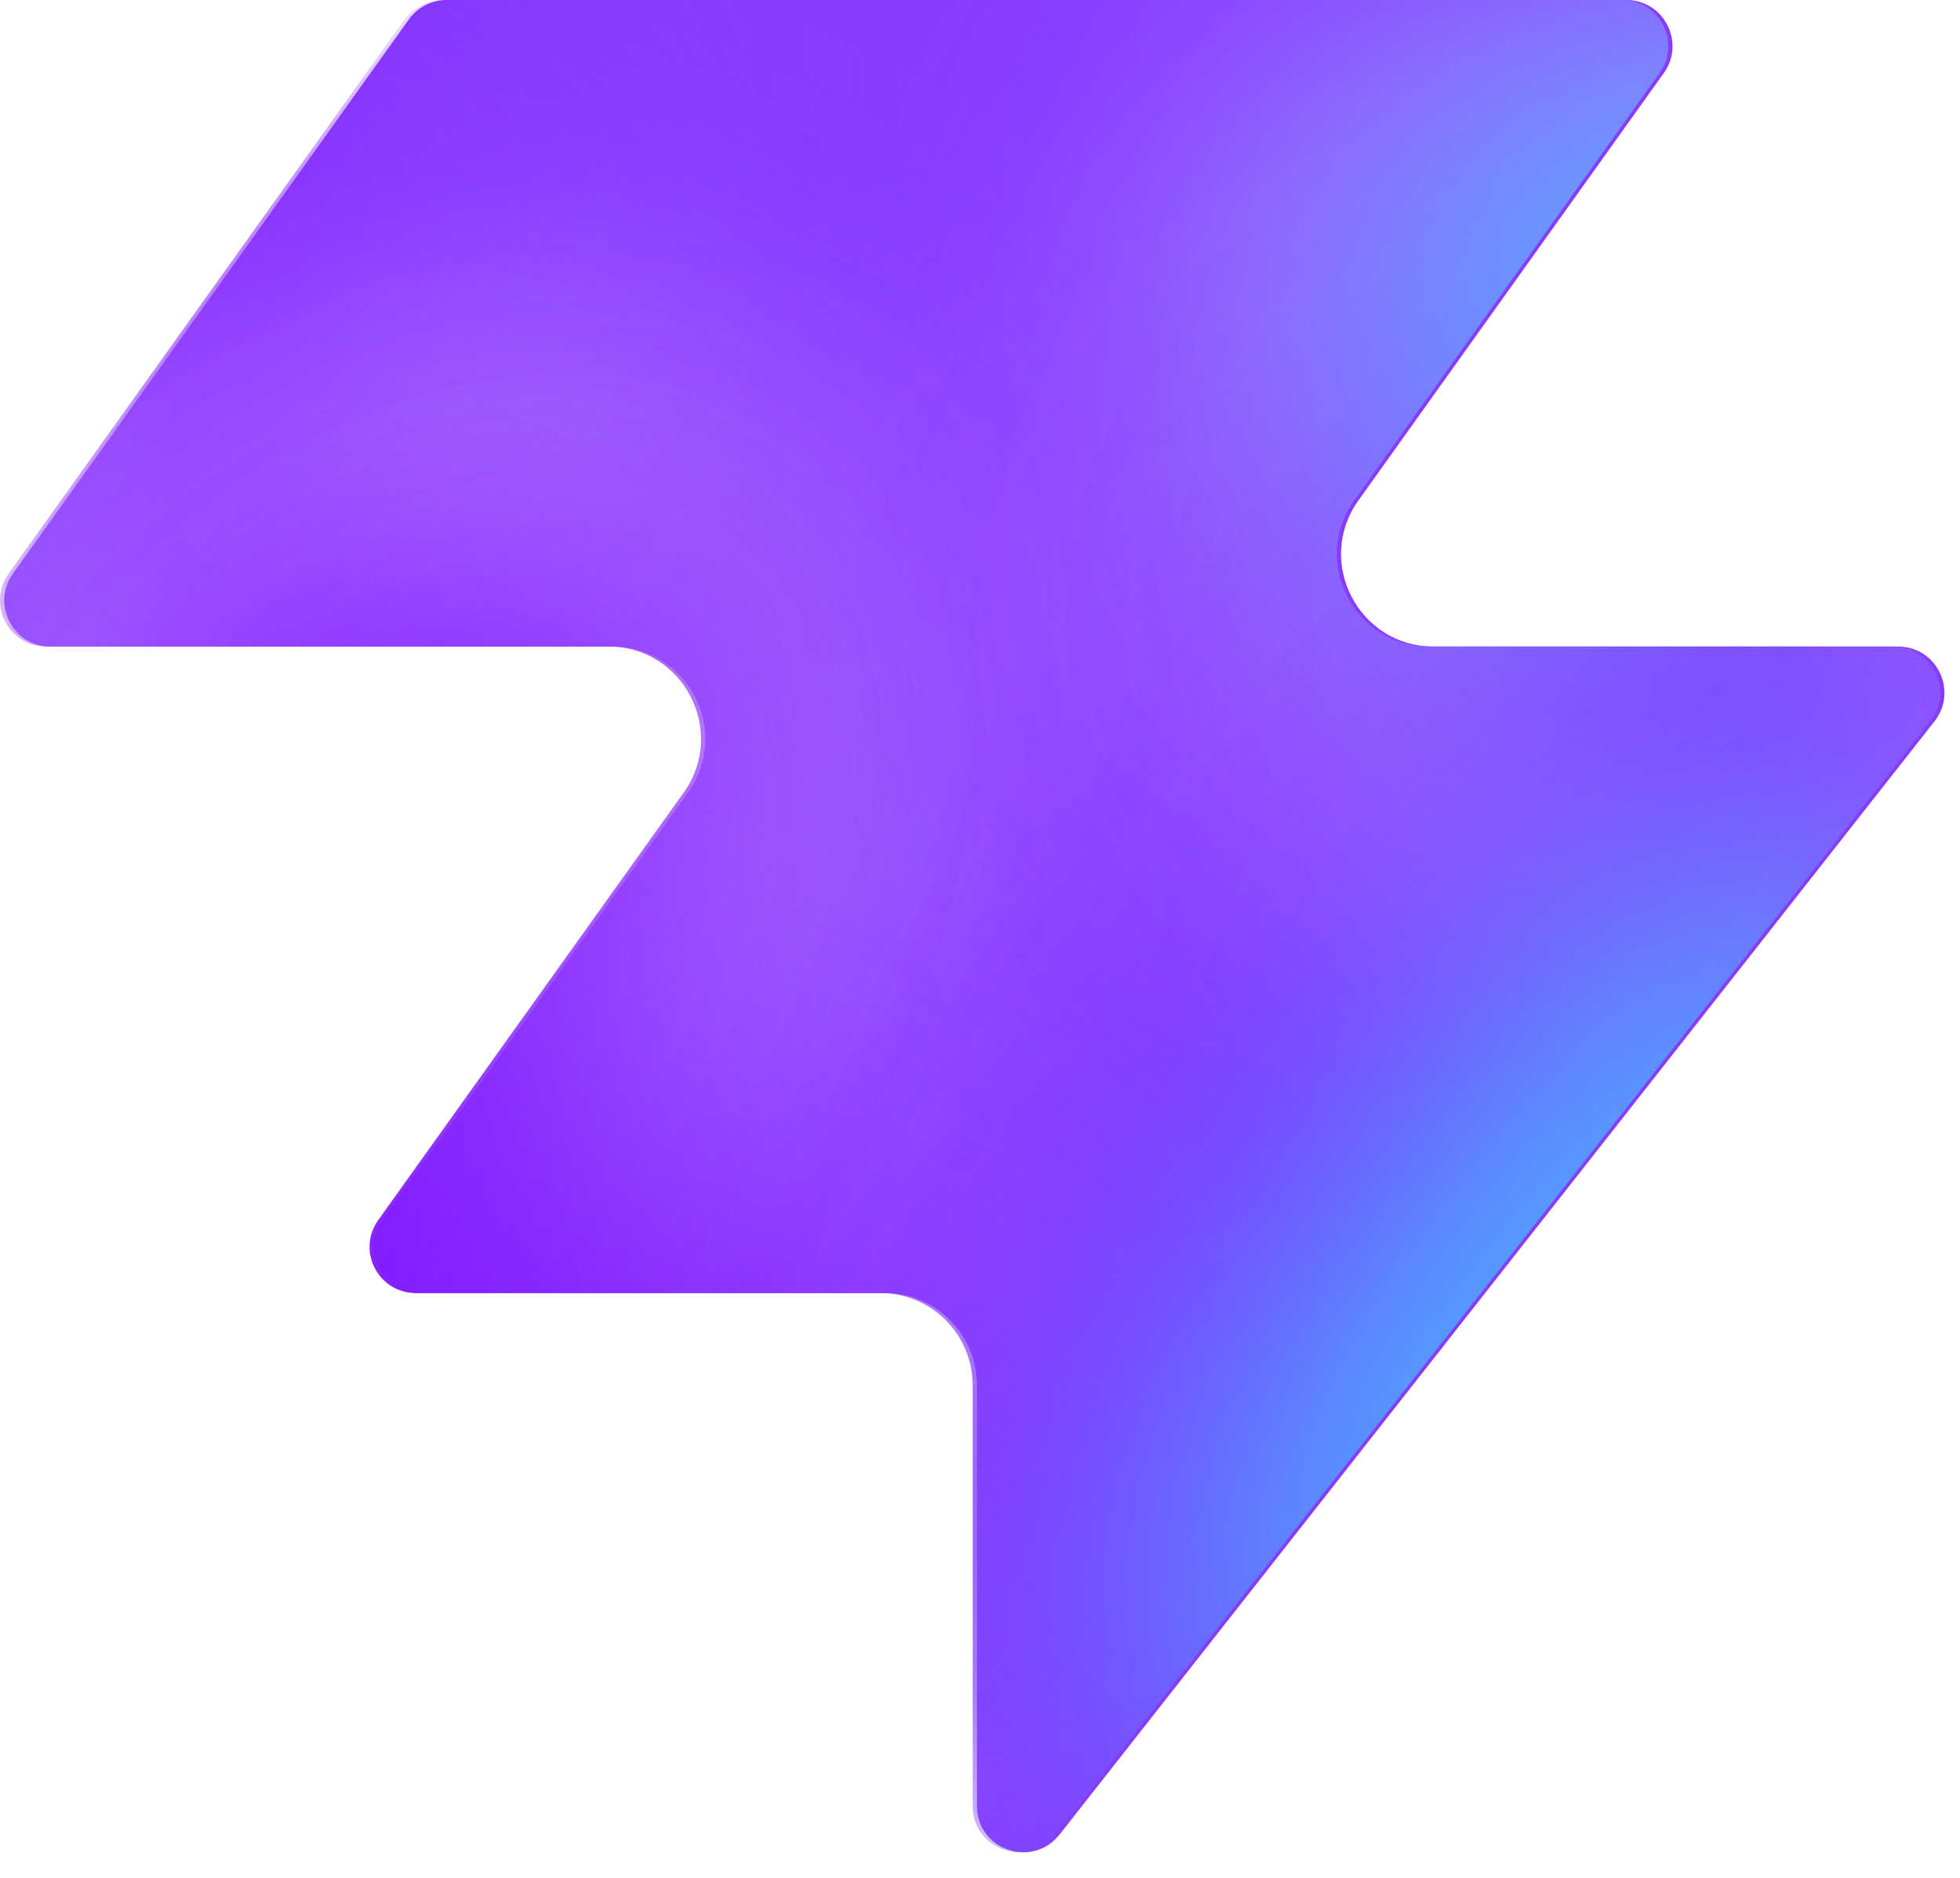
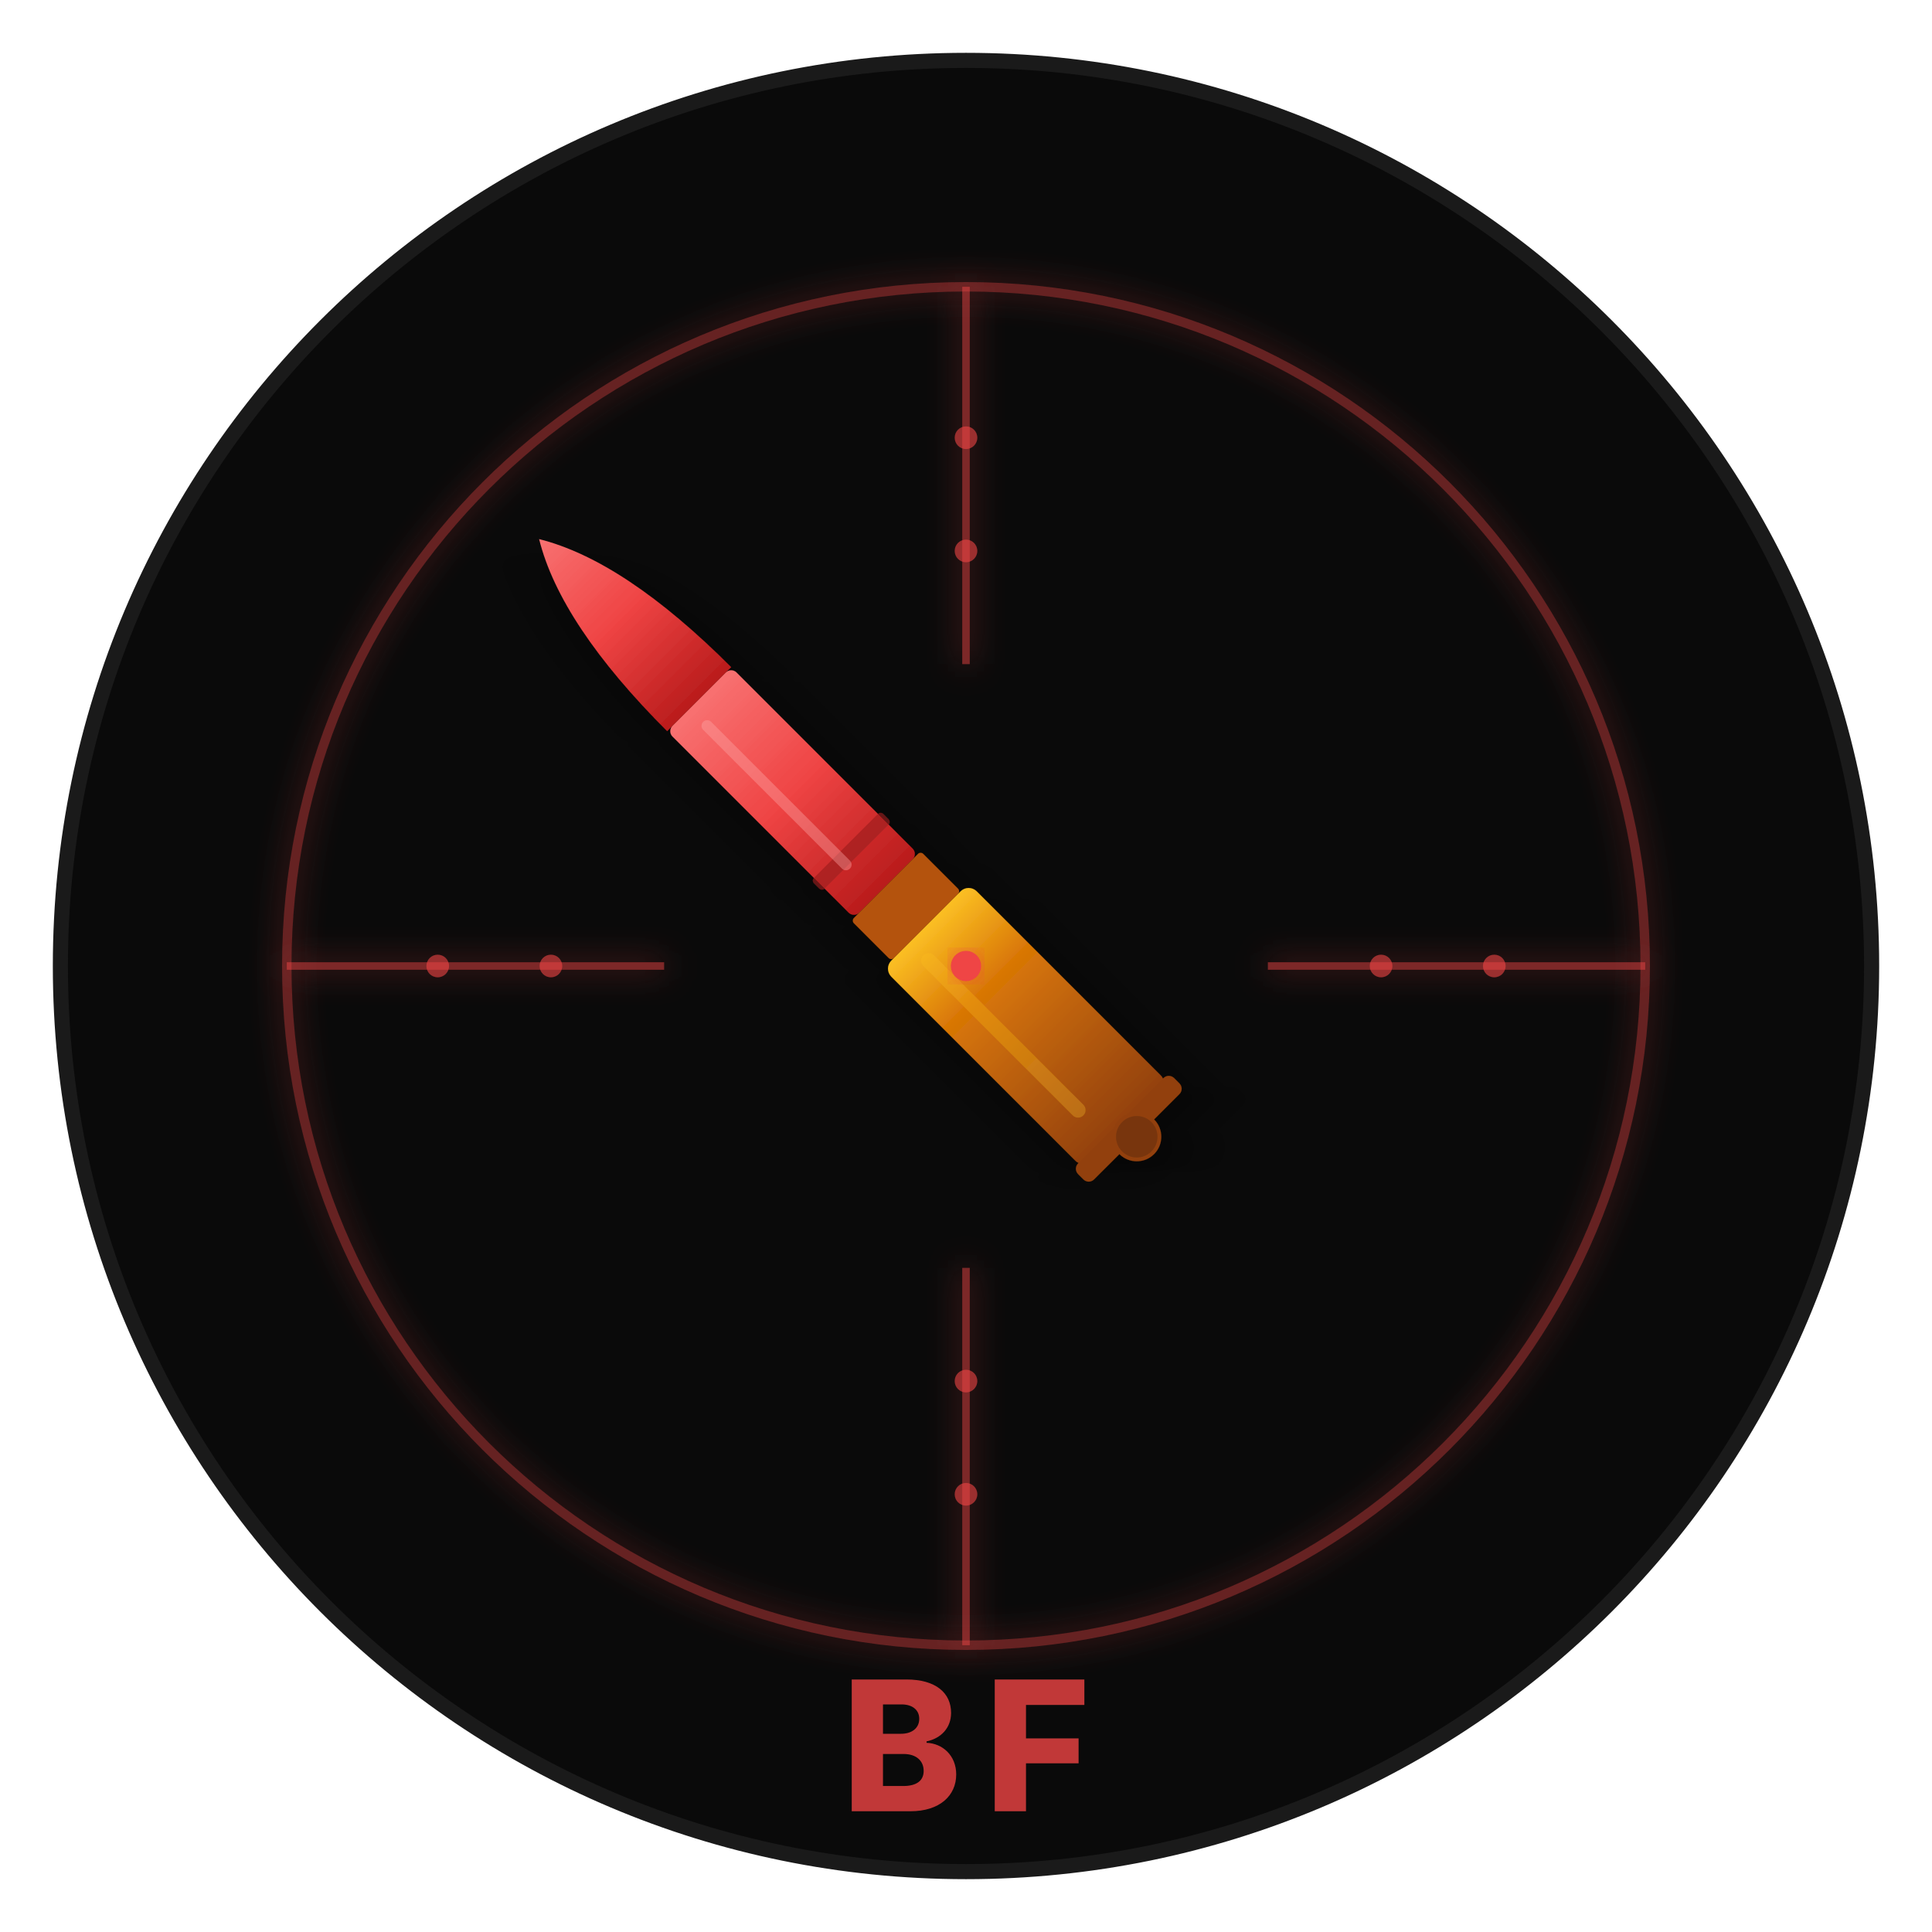
- <svg xmlns="http://www.w3.org/2000/svg" width="48" height="46" fill="none" viewBox="0 0 48 46">
-   <path fill="#863bff" d="M25.946 44.938c-.664.845-2.021.375-2.021-.698V33.937a2.26 2.26 0 0 0-2.262-2.262H10.287c-.92 0-1.456-1.04-.92-1.788l7.48-10.471c1.07-1.497 0-3.578-1.842-3.578H1.237c-.92 0-1.456-1.04-.92-1.788L10.013.474c.214-.297.556-.474.92-.474h28.894c.92 0 1.456 1.04.92 1.788l-7.48 10.471c-1.07 1.498 0 3.579 1.842 3.579h11.377c.943 0 1.473 1.088.89 1.83L25.947 44.94z" style="fill:#863bff;fill:color(display-p3 .525 .23 1);fill-opacity:1" />
-   <mask id="a" width="48" height="46" x="0" y="0" maskUnits="userSpaceOnUse" style="mask-type:alpha">
-     <path fill="#000" d="M25.842 44.938c-.664.844-2.021.375-2.021-.698V33.937a2.26 2.26 0 0 0-2.262-2.262H10.183c-.92 0-1.456-1.04-.92-1.788l7.48-10.471c1.07-1.498 0-3.579-1.842-3.579H1.133c-.92 0-1.456-1.04-.92-1.787L9.91.473c.214-.297.556-.474.92-.474h28.894c.92 0 1.456 1.04.92 1.788l-7.48 10.471c-1.07 1.498 0 3.578 1.842 3.578h11.377c.943 0 1.473 1.088.89 1.832L25.843 44.94z" style="fill:#000;fill-opacity:1" />
-   </mask>
-   <g mask="url(#a)">
-     <g filter="url(#b)">
-       <ellipse cx="5.508" cy="14.704" fill="#ede6ff" rx="5.508" ry="14.704" style="fill:#ede6ff;fill:color(display-p3 .927 .903 1);fill-opacity:1" transform="matrix(.00324 1 1 -.00324 -4.47 31.516)" />
-     </g>
-     <g filter="url(#c)">
-       <ellipse cx="10.399" cy="29.851" fill="#ede6ff" rx="10.399" ry="29.851" style="fill:#ede6ff;fill:color(display-p3 .927 .903 1);fill-opacity:1" transform="matrix(.00324 1 1 -.00324 -39.328 7.883)" />
-     </g>
-     <g filter="url(#d)">
-       <ellipse cx="5.508" cy="30.487" fill="#7e14ff" rx="5.508" ry="30.487" style="fill:#7e14ff;fill:color(display-p3 .492 .077 1);fill-opacity:1" transform="rotate(89.814 -25.913 -14.639)scale(1 -1)" />
-     </g>
-     <g filter="url(#e)">
-       <ellipse cx="5.508" cy="30.599" fill="#7e14ff" rx="5.508" ry="30.599" style="fill:#7e14ff;fill:color(display-p3 .492 .077 1);fill-opacity:1" transform="rotate(89.814 -32.644 -3.334)scale(1 -1)" />
-     </g>
-     <g filter="url(#f)">
-       <ellipse cx="5.508" cy="30.599" fill="#7e14ff" rx="5.508" ry="30.599" style="fill:#7e14ff;fill:color(display-p3 .492 .077 1);fill-opacity:1" transform="matrix(.00324 1 1 -.00324 -34.34 30.47)" />
-     </g>
-     <g filter="url(#g)">
-       <ellipse cx="14.072" cy="22.078" fill="#ede6ff" rx="14.072" ry="22.078" style="fill:#ede6ff;fill:color(display-p3 .927 .903 1);fill-opacity:1" transform="rotate(93.35 24.506 48.493)scale(-1 1)" />
-     </g>
-     <g filter="url(#h)">
-       <ellipse cx="3.47" cy="21.501" fill="#7e14ff" rx="3.47" ry="21.501" style="fill:#7e14ff;fill:color(display-p3 .492 .077 1);fill-opacity:1" transform="rotate(89.009 28.708 47.59)scale(-1 1)" />
-     </g>
-     <g filter="url(#i)">
-       <ellipse cx="3.47" cy="21.501" fill="#7e14ff" rx="3.47" ry="21.501" style="fill:#7e14ff;fill:color(display-p3 .492 .077 1);fill-opacity:1" transform="rotate(89.009 28.708 47.59)scale(-1 1)" />
-     </g>
-     <g filter="url(#j)">
-       <ellipse cx=".387" cy="8.972" fill="#7e14ff" rx="4.407" ry="29.108" style="fill:#7e14ff;fill:color(display-p3 .492 .077 1);fill-opacity:1" transform="rotate(39.51 .387 8.972)" />
-     </g>
-     <g filter="url(#k)">
-       <ellipse cx="47.523" cy="-6.092" fill="#7e14ff" rx="4.407" ry="29.108" style="fill:#7e14ff;fill:color(display-p3 .492 .077 1);fill-opacity:1" transform="rotate(37.892 47.523 -6.092)" />
-     </g>
-     <g filter="url(#l)">
-       <ellipse cx="41.412" cy="6.333" fill="#47bfff" rx="5.971" ry="9.665" style="fill:#47bfff;fill:color(display-p3 .28 .748 1);fill-opacity:1" transform="rotate(37.892 41.412 6.333)" />
-     </g>
-     <g filter="url(#m)">
-       <ellipse cx="-1.879" cy="38.332" fill="#7e14ff" rx="4.407" ry="29.108" style="fill:#7e14ff;fill:color(display-p3 .492 .077 1);fill-opacity:1" transform="rotate(37.892 -1.88 38.332)" />
-     </g>
-     <g filter="url(#n)">
-       <ellipse cx="-1.879" cy="38.332" fill="#7e14ff" rx="4.407" ry="29.108" style="fill:#7e14ff;fill:color(display-p3 .492 .077 1);fill-opacity:1" transform="rotate(37.892 -1.88 38.332)" />
-     </g>
-     <g filter="url(#o)">
-       <ellipse cx="35.651" cy="29.907" fill="#7e14ff" rx="4.407" ry="29.108" style="fill:#7e14ff;fill:color(display-p3 .492 .077 1);fill-opacity:1" transform="rotate(37.892 35.651 29.907)" />
-     </g>
-     <g filter="url(#p)">
-       <ellipse cx="38.418" cy="32.4" fill="#47bfff" rx="5.971" ry="15.297" style="fill:#47bfff;fill:color(display-p3 .28 .748 1);fill-opacity:1" transform="rotate(37.892 38.418 32.4)" />
-     </g>
-   </g>
+ <svg xmlns="http://www.w3.org/2000/svg" viewBox="0 0 512 512" width="512" height="512">
  <defs>
-     <filter id="b" width="60.045" height="41.654" x="-19.77" y="16.149" color-interpolation-filters="sRGB" filterUnits="userSpaceOnUse">
-       <feFlood flood-opacity="0" result="BackgroundImageFix" />
-       <feBlend in="SourceGraphic" in2="BackgroundImageFix" result="shape" />
-       <feGaussianBlur result="effect1_foregroundBlur_2002_17158" stdDeviation="7.659" />
+     <linearGradient id="bullet-grad" x1="0" y1="0" x2="0" y2="1">
+       <stop offset="0%" stop-color="#f87171" />
+       <stop offset="50%" stop-color="#ef4444" />
+       <stop offset="100%" stop-color="#b91c1c" />
+     </linearGradient>
+     <linearGradient id="case-grad" x1="0" y1="0" x2="0" y2="1">
+       <stop offset="0%" stop-color="#fbbf24" />
+       <stop offset="30%" stop-color="#d97706" />
+       <stop offset="100%" stop-color="#92400e" />
+     </linearGradient>
+     <filter id="glow">
+       <feGaussianBlur stdDeviation="4" result="blur" />
+       <feMerge>
+         <feMergeNode in="blur" />
+         <feMergeNode in="SourceGraphic" />
+       </feMerge>
    </filter>
-     <filter id="c" width="90.34" height="51.437" x="-54.613" y="-7.533" color-interpolation-filters="sRGB" filterUnits="userSpaceOnUse">
-       <feFlood flood-opacity="0" result="BackgroundImageFix" />
-       <feBlend in="SourceGraphic" in2="BackgroundImageFix" result="shape" />
-       <feGaussianBlur result="effect1_foregroundBlur_2002_17158" stdDeviation="7.659" />
-     </filter>
-     <filter id="d" width="79.355" height="29.4" x="-49.64" y="2.03" color-interpolation-filters="sRGB" filterUnits="userSpaceOnUse">
-       <feFlood flood-opacity="0" result="BackgroundImageFix" />
-       <feBlend in="SourceGraphic" in2="BackgroundImageFix" result="shape" />
-       <feGaussianBlur result="effect1_foregroundBlur_2002_17158" stdDeviation="4.596" />
-     </filter>
-     <filter id="e" width="79.579" height="29.4" x="-45.045" y="20.029" color-interpolation-filters="sRGB" filterUnits="userSpaceOnUse">
-       <feFlood flood-opacity="0" result="BackgroundImageFix" />
-       <feBlend in="SourceGraphic" in2="BackgroundImageFix" result="shape" />
-       <feGaussianBlur result="effect1_foregroundBlur_2002_17158" stdDeviation="4.596" />
-     </filter>
-     <filter id="f" width="79.579" height="29.4" x="-43.513" y="21.178" color-interpolation-filters="sRGB" filterUnits="userSpaceOnUse">
-       <feFlood flood-opacity="0" result="BackgroundImageFix" />
-       <feBlend in="SourceGraphic" in2="BackgroundImageFix" result="shape" />
-       <feGaussianBlur result="effect1_foregroundBlur_2002_17158" stdDeviation="4.596" />
-     </filter>
-     <filter id="g" width="74.749" height="58.852" x="15.756" y="-17.901" color-interpolation-filters="sRGB" filterUnits="userSpaceOnUse">
-       <feFlood flood-opacity="0" result="BackgroundImageFix" />
-       <feBlend in="SourceGraphic" in2="BackgroundImageFix" result="shape" />
-       <feGaussianBlur result="effect1_foregroundBlur_2002_17158" stdDeviation="7.659" />
-     </filter>
-     <filter id="h" width="61.377" height="25.362" x="23.548" y="2.284" color-interpolation-filters="sRGB" filterUnits="userSpaceOnUse">
-       <feFlood flood-opacity="0" result="BackgroundImageFix" />
-       <feBlend in="SourceGraphic" in2="BackgroundImageFix" result="shape" />
-       <feGaussianBlur result="effect1_foregroundBlur_2002_17158" stdDeviation="4.596" />
-     </filter>
-     <filter id="i" width="61.377" height="25.362" x="23.548" y="2.284" color-interpolation-filters="sRGB" filterUnits="userSpaceOnUse">
-       <feFlood flood-opacity="0" result="BackgroundImageFix" />
-       <feBlend in="SourceGraphic" in2="BackgroundImageFix" result="shape" />
-       <feGaussianBlur result="effect1_foregroundBlur_2002_17158" stdDeviation="4.596" />
-     </filter>
-     <filter id="j" width="56.045" height="63.649" x="-27.636" y="-22.853" color-interpolation-filters="sRGB" filterUnits="userSpaceOnUse">
-       <feFlood flood-opacity="0" result="BackgroundImageFix" />
-       <feBlend in="SourceGraphic" in2="BackgroundImageFix" result="shape" />
-       <feGaussianBlur result="effect1_foregroundBlur_2002_17158" stdDeviation="4.596" />
-     </filter>
-     <filter id="k" width="54.814" height="64.646" x="20.116" y="-38.415" color-interpolation-filters="sRGB" filterUnits="userSpaceOnUse">
-       <feFlood flood-opacity="0" result="BackgroundImageFix" />
-       <feBlend in="SourceGraphic" in2="BackgroundImageFix" result="shape" />
-       <feGaussianBlur result="effect1_foregroundBlur_2002_17158" stdDeviation="4.596" />
-     </filter>
-     <filter id="l" width="33.541" height="35.313" x="24.641" y="-11.323" color-interpolation-filters="sRGB" filterUnits="userSpaceOnUse">
-       <feFlood flood-opacity="0" result="BackgroundImageFix" />
-       <feBlend in="SourceGraphic" in2="BackgroundImageFix" result="shape" />
-       <feGaussianBlur result="effect1_foregroundBlur_2002_17158" stdDeviation="4.596" />
-     </filter>
-     <filter id="m" width="54.814" height="64.646" x="-29.286" y="6.009" color-interpolation-filters="sRGB" filterUnits="userSpaceOnUse">
-       <feFlood flood-opacity="0" result="BackgroundImageFix" />
-       <feBlend in="SourceGraphic" in2="BackgroundImageFix" result="shape" />
-       <feGaussianBlur result="effect1_foregroundBlur_2002_17158" stdDeviation="4.596" />
-     </filter>
-     <filter id="n" width="54.814" height="64.646" x="-29.286" y="6.009" color-interpolation-filters="sRGB" filterUnits="userSpaceOnUse">
-       <feFlood flood-opacity="0" result="BackgroundImageFix" />
-       <feBlend in="SourceGraphic" in2="BackgroundImageFix" result="shape" />
-       <feGaussianBlur result="effect1_foregroundBlur_2002_17158" stdDeviation="4.596" />
-     </filter>
-     <filter id="o" width="54.814" height="64.646" x="8.244" y="-2.416" color-interpolation-filters="sRGB" filterUnits="userSpaceOnUse">
-       <feFlood flood-opacity="0" result="BackgroundImageFix" />
-       <feBlend in="SourceGraphic" in2="BackgroundImageFix" result="shape" />
-       <feGaussianBlur result="effect1_foregroundBlur_2002_17158" stdDeviation="4.596" />
-     </filter>
-     <filter id="p" width="39.409" height="43.623" x="18.713" y="10.588" color-interpolation-filters="sRGB" filterUnits="userSpaceOnUse">
-       <feFlood flood-opacity="0" result="BackgroundImageFix" />
-       <feBlend in="SourceGraphic" in2="BackgroundImageFix" result="shape" />
-       <feGaussianBlur result="effect1_foregroundBlur_2002_17158" stdDeviation="4.596" />
+     <filter id="shadow">
+       <feDropShadow dx="0" dy="4" stdDeviation="8" flood-color="#000" flood-opacity="0.5" />
    </filter>
  </defs>
+   <circle cx="256" cy="256" r="240" fill="#0a0a0a" stroke="#1a1a1a" stroke-width="4" />
+   <circle cx="256" cy="256" r="180" fill="none" stroke="#ef4444" stroke-width="2.5" opacity="0.4" filter="url(#glow)" />
+   <g stroke="#ef4444" stroke-width="2" opacity="0.5" filter="url(#glow)">
+     <line x1="256" y1="76" x2="256" y2="176" />
+     <line x1="256" y1="336" x2="256" y2="436" />
+     <line x1="76" y1="256" x2="176" y2="256" />
+     <line x1="336" y1="256" x2="436" y2="256" />
+   </g>
+   <g fill="#ef4444" opacity="0.6">
+     <circle cx="256" cy="116" r="3" />
+     <circle cx="256" cy="146" r="3" />
+     <circle cx="256" cy="366" r="3" />
+     <circle cx="256" cy="396" r="3" />
+     <circle cx="116" cy="256" r="3" />
+     <circle cx="146" cy="256" r="3" />
+     <circle cx="366" cy="256" r="3" />
+     <circle cx="396" cy="256" r="3" />
+   </g>
+   <g transform="translate(256, 256) rotate(-45)" filter="url(#shadow)">
+     <path d="M-12,-100 Q-12,-140 0,-160 Q12,-140 12,-100 Z" fill="url(#bullet-grad)" />
+     <rect x="-12" y="-100" width="24" height="70" rx="2" fill="url(#bullet-grad)" />
+     <rect x="-13" y="-45" width="26" height="4" rx="1" fill="#991b1b" opacity="0.6" />
+     <rect x="-13" y="-30" width="26" height="15" rx="1" fill="#b45309" />
+     <rect x="-16" y="-15" width="32" height="75" rx="3" fill="url(#case-grad)" />
+     <rect x="-18" y="58" width="36" height="6" rx="2" fill="#92400e" />
+     <circle cx="0" cy="64" r="6" fill="#78350f" stroke="#92400e" stroke-width="1" />
+     <rect x="-8" y="-10" width="4" height="60" rx="2" fill="#fbbf24" opacity="0.3" />
+     <rect x="-5" y="-95" width="3" height="55" rx="1.5" fill="#fca5a5" opacity="0.4" />
+   </g>
+   <circle cx="256" cy="256" r="4" fill="#ef4444" filter="url(#glow)" />
+   <text x="256" y="480" text-anchor="middle" font-family="system-ui, -apple-system, sans-serif" font-weight="800" font-size="48" fill="#ef4444" letter-spacing="6" opacity="0.8">BF</text>
</svg>
